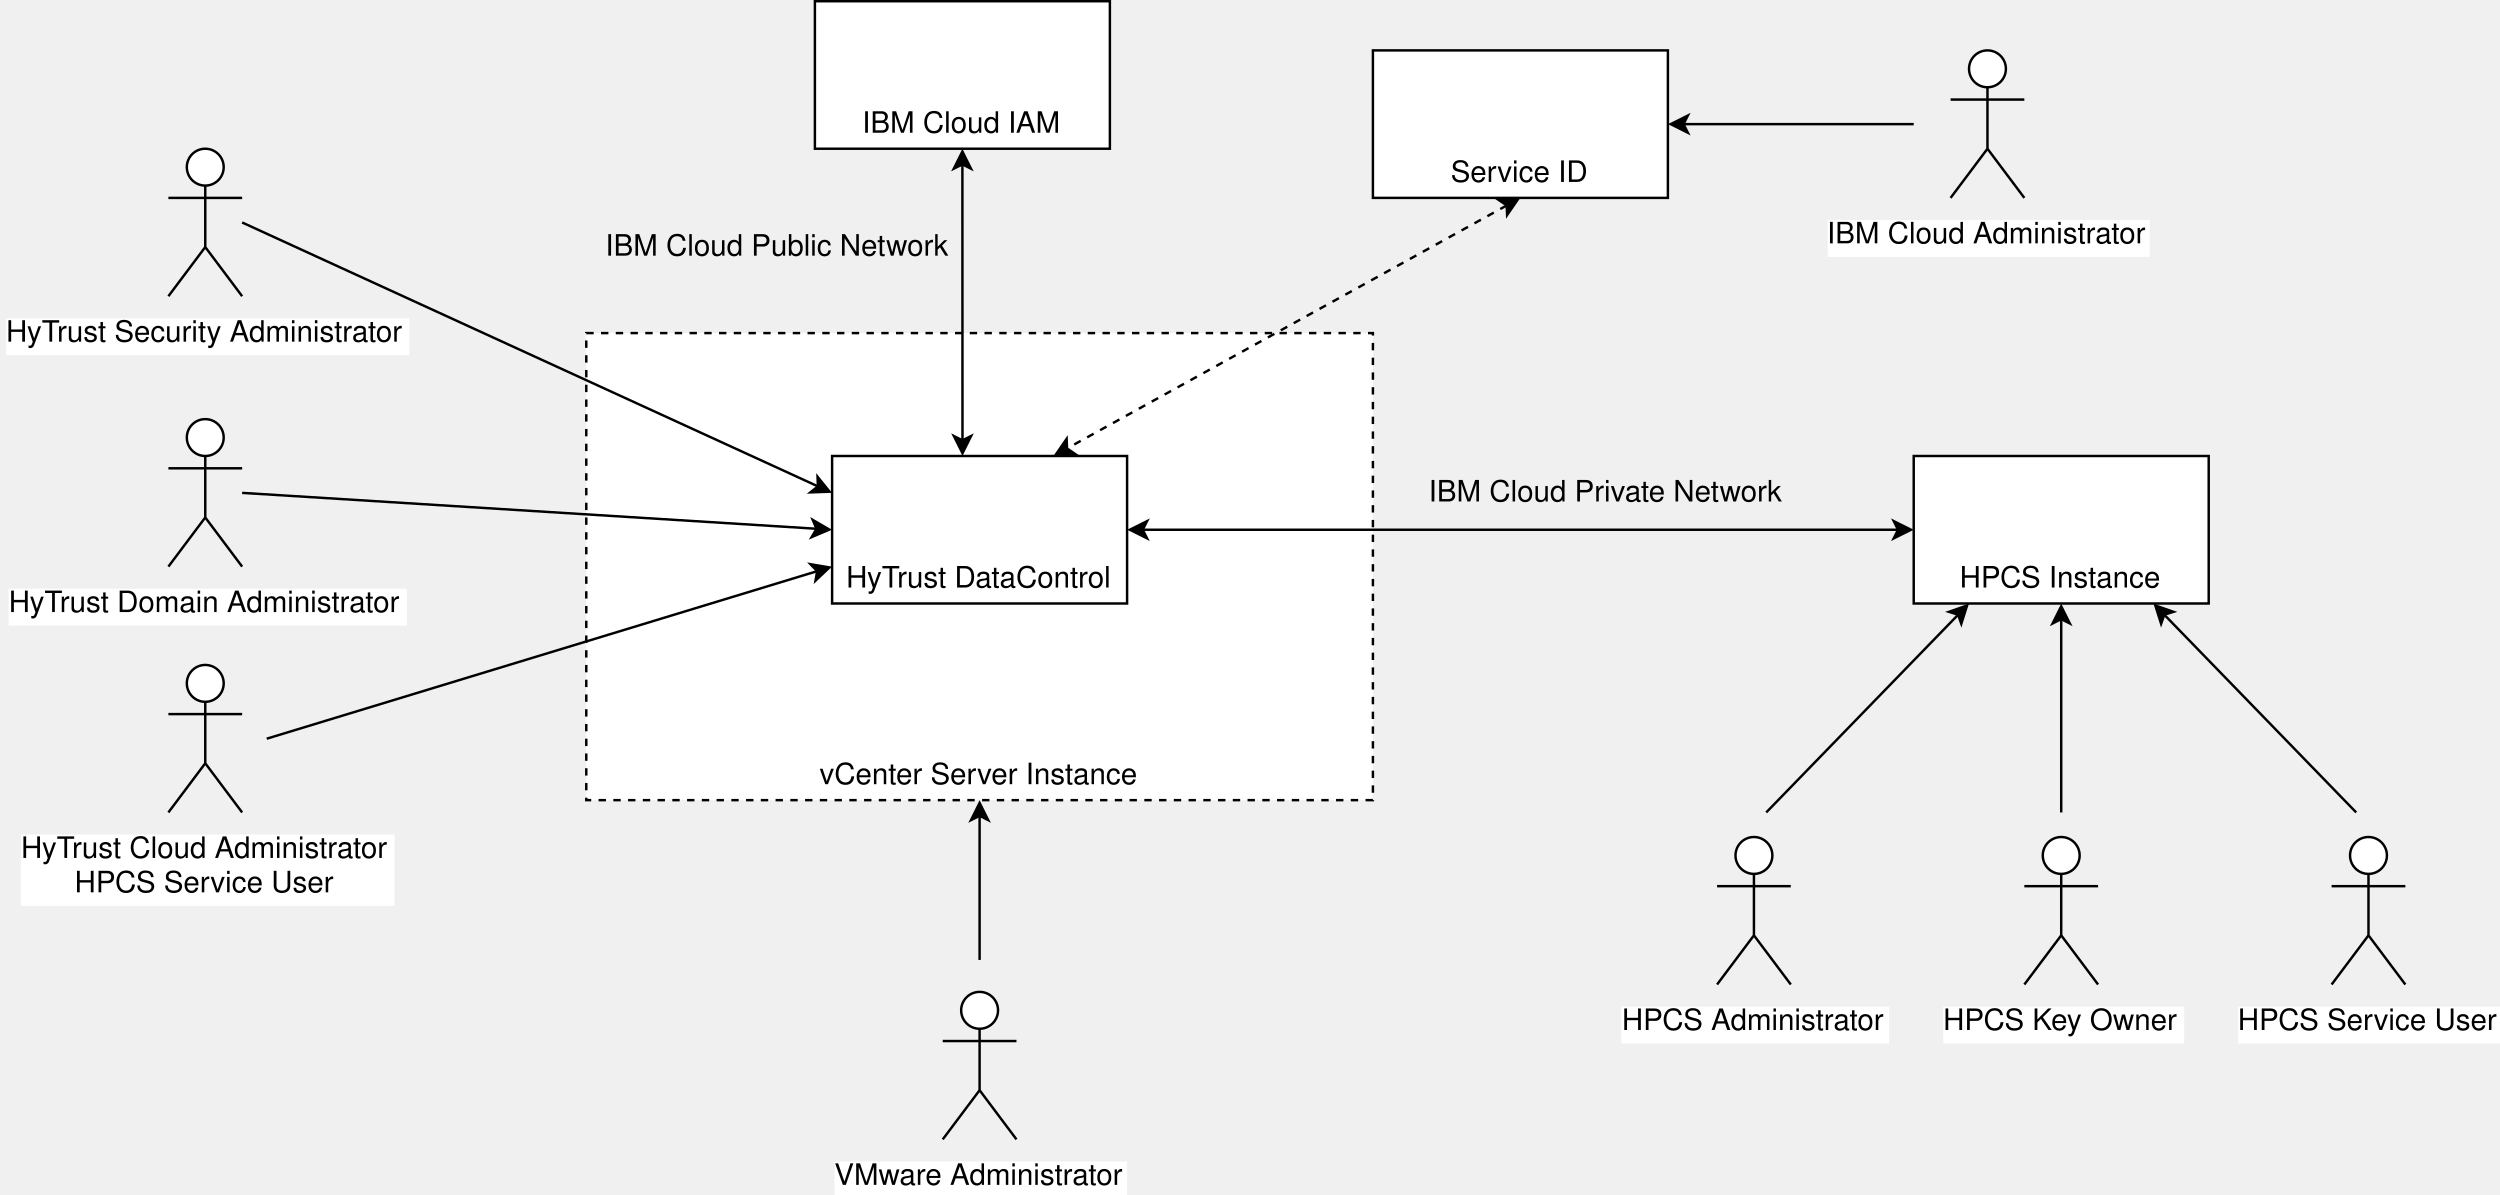
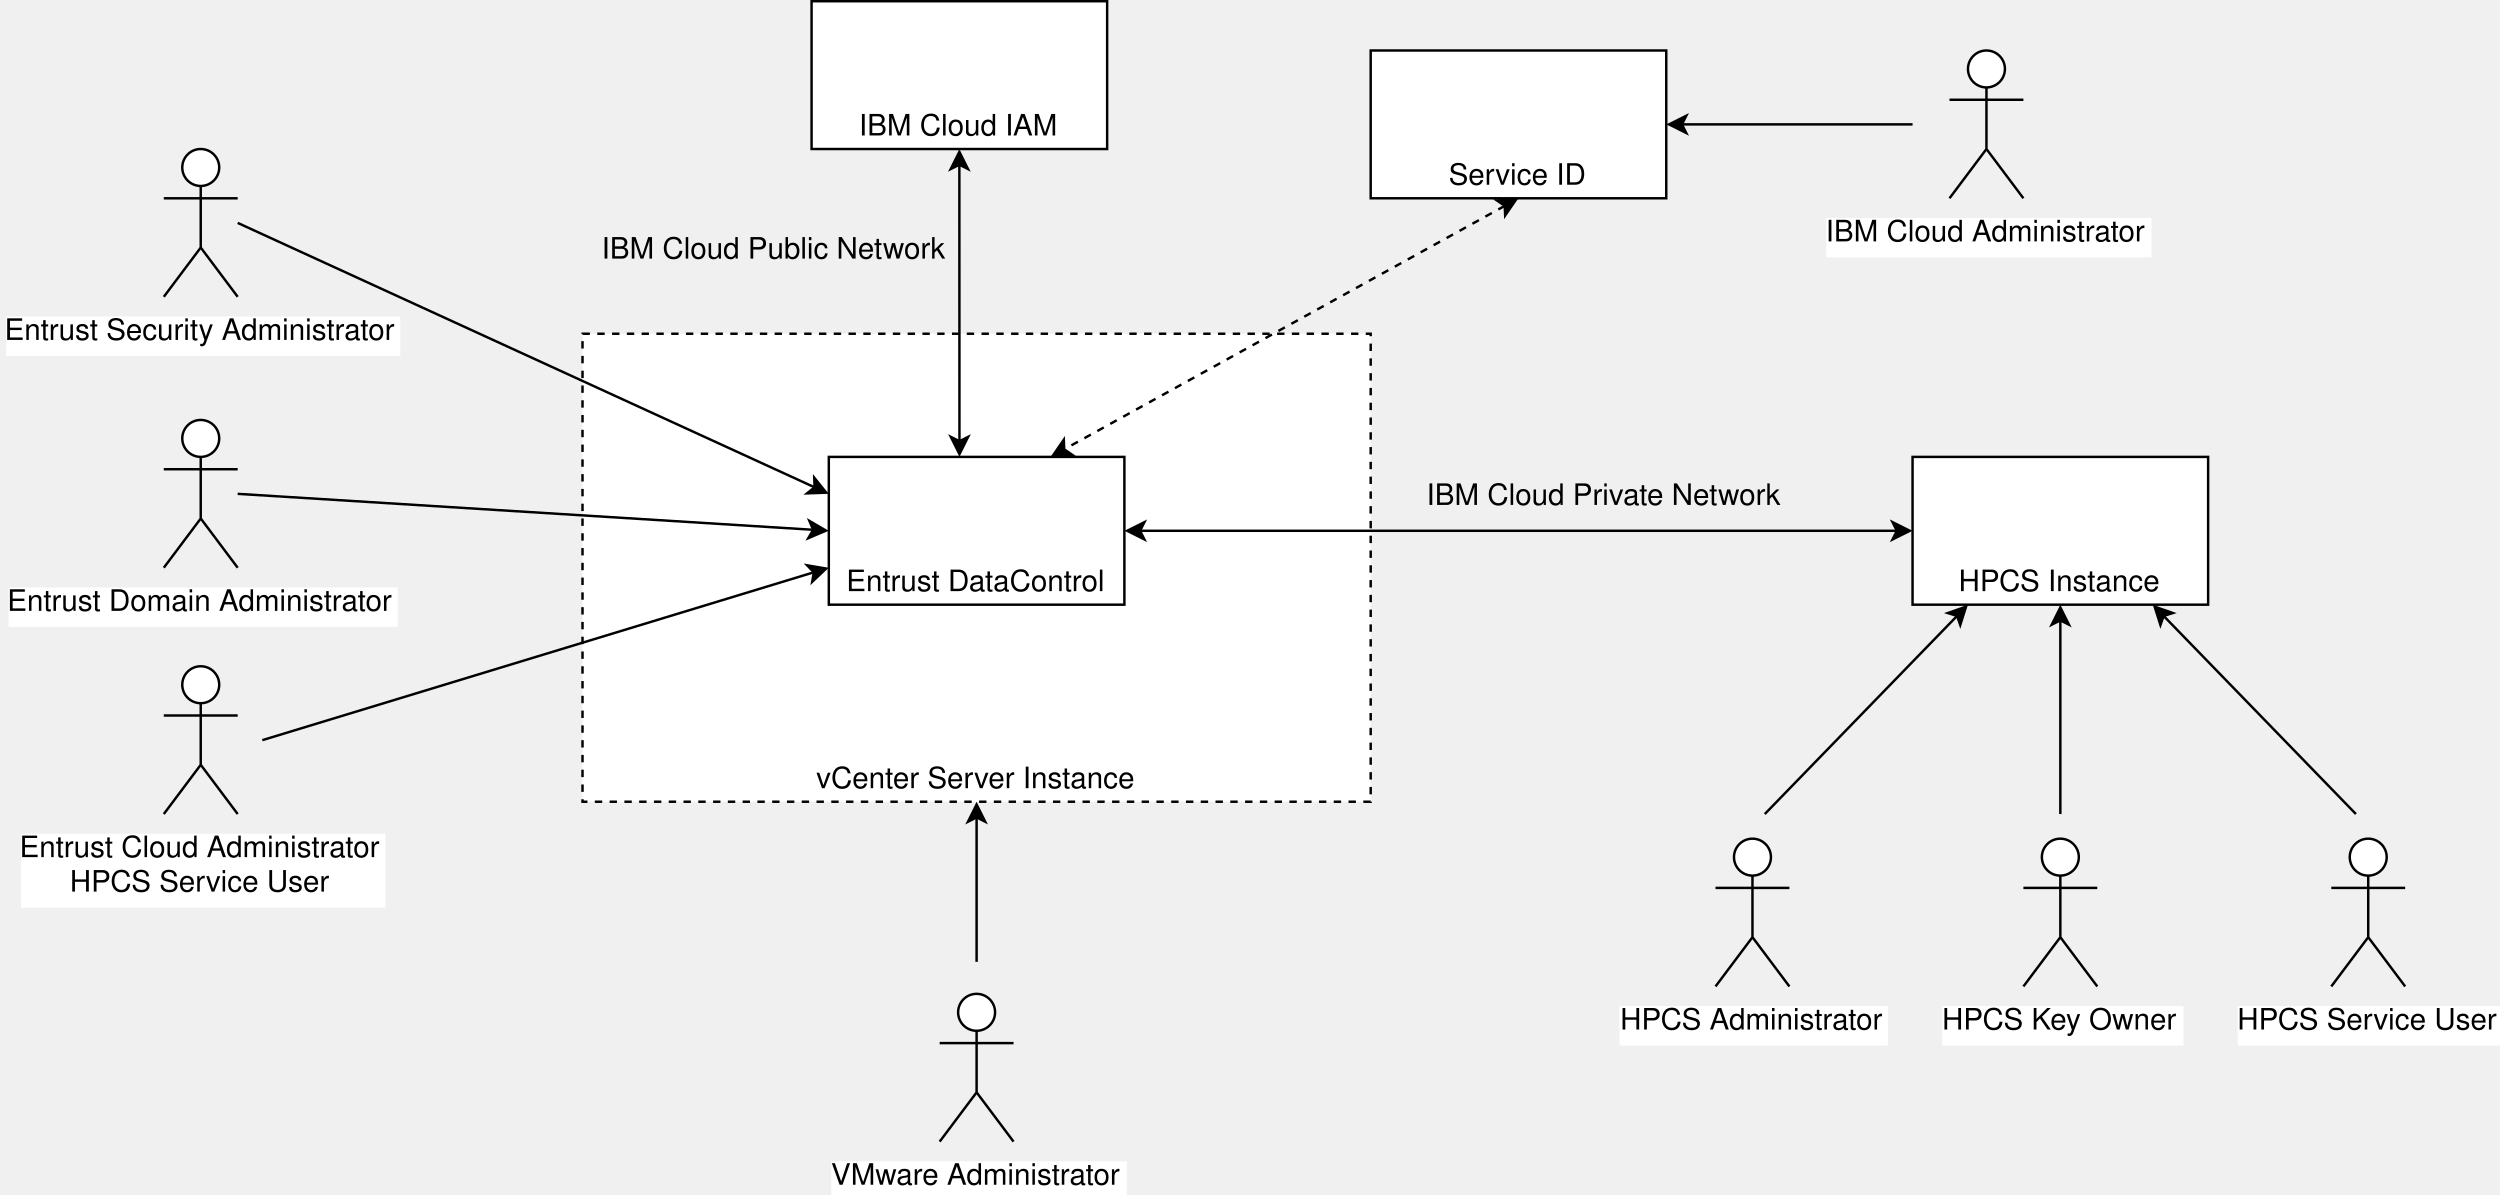
- <svg xmlns="http://www.w3.org/2000/svg" version="1.1" width="1017px" height="486px" viewBox="-0.5 -0.5 1017 486">
+ <svg xmlns="http://www.w3.org/2000/svg" version="1.1" width="1015px" height="485px" viewBox="-0.5 -0.5 1015 485">
  <defs />
  <g>
-     <rect x="238" y="135" width="320" height="190" fill="#ffffff" stroke="#000000" stroke-dasharray="3 3" pointer-events="all" />
-     <rect x="338" y="185" width="120" height="60" fill="#ffffff" stroke="#000000" pointer-events="all" />
-     <ellipse cx="83" cy="67.5" rx="7.5" ry="7.5" fill="#ffffff" stroke="#000000" pointer-events="all" />
-     <path d="M 83 75 L 83 100 M 83 80 L 68 80 M 83 80 L 98 80 M 83 100 L 68 120 M 83 100 L 98 120" fill="none" stroke="#000000" stroke-miterlimit="10" pointer-events="all" />
-     <g fill="#000000" font-family="Helvetica" text-anchor="middle" font-size="12px">
-       <rect fill="#ffffff" stroke="none" x="2" y="129" width="164" height="15" stroke-width="0" />
-       <text x="82.5" y="138.5">HyTrust Security Administrator</text>
+     <rect x="236" y="135" width="320" height="190" fill="rgb(255, 255, 255)" stroke="rgb(0, 0, 0)" stroke-dasharray="3 3" pointer-events="all" />
+     <rect x="336" y="185" width="120" height="60" fill="rgb(255, 255, 255)" stroke="rgb(0, 0, 0)" pointer-events="all" />
+     <ellipse cx="81" cy="67.5" rx="7.5" ry="7.5" fill="rgb(255, 255, 255)" stroke="rgb(0, 0, 0)" pointer-events="all" />
+     <path d="M 81 75 L 81 100 M 81 80 L 66 80 M 81 80 L 96 80 M 81 100 L 66 120 M 81 100 L 96 120" fill="none" stroke="rgb(0, 0, 0)" stroke-miterlimit="10" pointer-events="all" />
+     <g fill="rgb(0, 0, 0)" font-family="Helvetica" text-anchor="middle" font-size="12px">
+       <rect fill="#ffffff" stroke="none" x="2" y="128" width="160" height="16" stroke-width="0" />
+       <text x="80.5" y="137.5">Entrust Security Administrator</text>
    </g>
-     <rect x="778" y="185" width="120" height="60" fill="#ffffff" stroke="#000000" pointer-events="all" />
-     <rect x="323" y="305" width="150" height="20" fill="none" stroke="none" pointer-events="all" />
-     <g fill="#000000" font-family="Helvetica" text-anchor="middle" font-size="12px">
-       <text x="397.5" y="318.5">vCenter Server Instance</text>
+     <rect x="776" y="185" width="120" height="60" fill="rgb(255, 255, 255)" stroke="rgb(0, 0, 0)" pointer-events="all" />
+     <rect x="321" y="305" width="150" height="20" fill="none" stroke="none" pointer-events="all" />
+     <g fill="rgb(0, 0, 0)" font-family="Helvetica" text-anchor="middle" font-size="12px">
+       <text x="395.5" y="319.5">vCenter Server Instance</text>
    </g>
-     <rect x="763" y="225" width="150" height="20" fill="none" stroke="none" pointer-events="all" />
-     <g fill="#000000" font-family="Helvetica" text-anchor="middle" font-size="12px">
-       <text x="837.5" y="238.5">HPCS Instance</text>
+     <rect x="761" y="225" width="150" height="20" fill="none" stroke="none" pointer-events="all" />
+     <g fill="rgb(0, 0, 0)" font-family="Helvetica" text-anchor="middle" font-size="12px">
+       <text x="835.5" y="239.5">HPCS Instance</text>
    </g>
-     <rect x="323" y="225" width="150" height="20" fill="none" stroke="none" pointer-events="all" />
-     <g fill="#000000" font-family="Helvetica" text-anchor="middle" font-size="12px">
-       <text x="397.5" y="238.5">HyTrust DataControl</text>
+     <rect x="321" y="225" width="150" height="20" fill="none" stroke="none" pointer-events="all" />
+     <g fill="rgb(0, 0, 0)" font-family="Helvetica" text-anchor="middle" font-size="12px">
+       <text x="395.5" y="239.5">Entrust DataControl</text>
    </g>
-     <path d="M 771.63 215 L 464.37 215" fill="none" stroke="#000000" stroke-miterlimit="10" pointer-events="stroke" />
-     <path d="M 776.88 215 L 769.88 218.5 L 771.63 215 L 769.88 211.5 Z" fill="#000000" stroke="#000000" stroke-miterlimit="10" pointer-events="all" />
-     <path d="M 459.12 215 L 466.12 211.5 L 464.37 215 L 466.12 218.5 Z" fill="#000000" stroke="#000000" stroke-miterlimit="10" pointer-events="all" />
-     <rect x="578" y="190" width="150" height="20" fill="none" stroke="none" pointer-events="all" />
-     <g fill="#000000" font-family="Helvetica" text-anchor="middle" font-size="12px">
-       <text x="652.5" y="203.5">IBM Cloud Private Network</text>
+     <path d="M 769.63 215 L 462.37 215" fill="none" stroke="rgb(0, 0, 0)" stroke-miterlimit="10" pointer-events="stroke" />
+     <path d="M 774.88 215 L 767.88 218.5 L 769.63 215 L 767.88 211.5 Z" fill="rgb(0, 0, 0)" stroke="rgb(0, 0, 0)" stroke-miterlimit="10" pointer-events="all" />
+     <path d="M 457.12 215 L 464.12 211.5 L 462.37 215 L 464.12 218.5 Z" fill="rgb(0, 0, 0)" stroke="rgb(0, 0, 0)" stroke-miterlimit="10" pointer-events="all" />
+     <rect x="576" y="190" width="150" height="20" fill="none" stroke="none" pointer-events="all" />
+     <g fill="rgb(0, 0, 0)" font-family="Helvetica" text-anchor="middle" font-size="12px">
+       <text x="650.5" y="204.5">IBM Cloud Private Network</text>
    </g>
-     <path d="M 98 90 L 332.21 197.35" fill="none" stroke="#000000" stroke-miterlimit="10" pointer-events="stroke" />
-     <path d="M 336.98 199.53 L 329.16 199.8 L 332.21 197.35 L 332.08 193.44 Z" fill="#000000" stroke="#000000" stroke-miterlimit="10" pointer-events="all" />
-     <ellipse cx="83" cy="177.5" rx="7.5" ry="7.5" fill="#ffffff" stroke="#000000" pointer-events="all" />
-     <path d="M 83 185 L 83 210 M 83 190 L 68 190 M 83 190 L 98 190 M 83 210 L 68 230 M 83 210 L 98 230" fill="none" stroke="#000000" stroke-miterlimit="10" pointer-events="all" />
-     <g fill="#000000" font-family="Helvetica" text-anchor="middle" font-size="12px">
-       <rect fill="#ffffff" stroke="none" x="3" y="239" width="162" height="15" stroke-width="0" />
-       <text x="82.5" y="248.5">HyTrust Domain Administrator</text>
+     <path d="M 96 90 L 330.21 197.35" fill="none" stroke="rgb(0, 0, 0)" stroke-miterlimit="10" pointer-events="stroke" />
+     <path d="M 334.98 199.53 L 327.16 199.8 L 330.21 197.35 L 330.08 193.44 Z" fill="rgb(0, 0, 0)" stroke="rgb(0, 0, 0)" stroke-miterlimit="10" pointer-events="all" />
+     <ellipse cx="81" cy="177.5" rx="7.5" ry="7.5" fill="rgb(255, 255, 255)" stroke="rgb(0, 0, 0)" pointer-events="all" />
+     <path d="M 81 185 L 81 210 M 81 190 L 66 190 M 81 190 L 96 190 M 81 210 L 66 230 M 81 210 L 96 230" fill="none" stroke="rgb(0, 0, 0)" stroke-miterlimit="10" pointer-events="all" />
+     <g fill="rgb(0, 0, 0)" font-family="Helvetica" text-anchor="middle" font-size="12px">
+       <rect fill="#ffffff" stroke="none" x="3" y="238" width="158" height="16" stroke-width="0" />
+       <text x="80.5" y="247.5">Entrust Domain Administrator</text>
    </g>
-     <ellipse cx="83" cy="277.5" rx="7.5" ry="7.5" fill="#ffffff" stroke="#000000" pointer-events="all" />
-     <path d="M 83 285 L 83 310 M 83 290 L 68 290 M 83 290 L 98 290 M 83 310 L 68 330 M 83 310 L 98 330" fill="none" stroke="#000000" stroke-miterlimit="10" pointer-events="all" />
-     <g fill="#000000" font-family="Helvetica" text-anchor="middle" font-size="12px">
-       <rect fill="#ffffff" stroke="none" x="8" y="339" width="152" height="29" stroke-width="0" />
-       <text x="82.5" y="348.5">HyTrust Cloud Administrator</text>
-       <text x="82.5" y="362.5">HPCS Service User</text>
+     <ellipse cx="81" cy="277.5" rx="7.5" ry="7.5" fill="rgb(255, 255, 255)" stroke="rgb(0, 0, 0)" pointer-events="all" />
+     <path d="M 81 285 L 81 310 M 81 290 L 66 290 M 81 290 L 96 290 M 81 310 L 66 330 M 81 310 L 96 330" fill="none" stroke="rgb(0, 0, 0)" stroke-miterlimit="10" pointer-events="all" />
+     <g fill="rgb(0, 0, 0)" font-family="Helvetica" text-anchor="middle" font-size="12px">
+       <rect fill="#ffffff" stroke="none" x="8" y="338" width="148" height="30" stroke-width="0" />
+       <text x="80.5" y="347.5">Entrust Cloud Administrator</text>
+       <text x="80.5" y="361.5">HPCS Service User</text>
    </g>
-     <path d="M 98 200 L 331.64 214.6" fill="none" stroke="#000000" stroke-miterlimit="10" pointer-events="stroke" />
-     <path d="M 336.88 214.93 L 329.68 217.99 L 331.64 214.6 L 330.12 211 Z" fill="#000000" stroke="#000000" stroke-miterlimit="10" pointer-events="all" />
-     <path d="M 108 300 L 331.91 231.85" fill="none" stroke="#000000" stroke-miterlimit="10" pointer-events="stroke" />
-     <path d="M 336.93 230.33 L 331.25 235.71 L 331.91 231.85 L 329.21 229.02 Z" fill="#000000" stroke="#000000" stroke-miterlimit="10" pointer-events="all" />
-     <ellipse cx="713" cy="347.5" rx="7.5" ry="7.5" fill="#ffffff" stroke="#000000" pointer-events="all" />
-     <path d="M 713 355 L 713 380 M 713 360 L 698 360 M 713 360 L 728 360 M 713 380 L 698 400 M 713 380 L 728 400" fill="none" stroke="#000000" stroke-miterlimit="10" pointer-events="all" />
-     <g fill="#000000" font-family="Helvetica" text-anchor="middle" font-size="12px">
-       <rect fill="#ffffff" stroke="none" x="659" y="409" width="109" height="15" stroke-width="0" />
-       <text x="712.5" y="418.5">HPCS Administrator</text>
+     <path d="M 96 200 L 329.64 214.6" fill="none" stroke="rgb(0, 0, 0)" stroke-miterlimit="10" pointer-events="stroke" />
+     <path d="M 334.88 214.93 L 327.68 217.99 L 329.64 214.6 L 328.12 211 Z" fill="rgb(0, 0, 0)" stroke="rgb(0, 0, 0)" stroke-miterlimit="10" pointer-events="all" />
+     <path d="M 106 300 L 329.91 231.85" fill="none" stroke="rgb(0, 0, 0)" stroke-miterlimit="10" pointer-events="stroke" />
+     <path d="M 334.93 230.33 L 329.25 235.71 L 329.91 231.85 L 327.21 229.02 Z" fill="rgb(0, 0, 0)" stroke="rgb(0, 0, 0)" stroke-miterlimit="10" pointer-events="all" />
+     <ellipse cx="711" cy="347.5" rx="7.5" ry="7.5" fill="rgb(255, 255, 255)" stroke="rgb(0, 0, 0)" pointer-events="all" />
+     <path d="M 711 355 L 711 380 M 711 360 L 696 360 M 711 360 L 726 360 M 711 380 L 696 400 M 711 380 L 726 400" fill="none" stroke="rgb(0, 0, 0)" stroke-miterlimit="10" pointer-events="all" />
+     <g fill="rgb(0, 0, 0)" font-family="Helvetica" text-anchor="middle" font-size="12px">
+       <rect fill="#ffffff" stroke="none" x="657" y="408" width="109" height="16" stroke-width="0" />
+       <text x="710.5" y="417.5">HPCS Administrator</text>
    </g>
-     <path d="M 838 330 L 838 251.37" fill="none" stroke="#000000" stroke-miterlimit="10" pointer-events="stroke" />
-     <path d="M 838 246.12 L 841.5 253.12 L 838 251.37 L 834.5 253.12 Z" fill="#000000" stroke="#000000" stroke-miterlimit="10" pointer-events="all" />
-     <ellipse cx="398" cy="410.5" rx="7.5" ry="7.5" fill="#ffffff" stroke="#000000" pointer-events="all" />
-     <path d="M 398 418 L 398 443 M 398 423 L 383 423 M 398 423 L 413 423 M 398 443 L 383 463 M 398 443 L 413 463" fill="none" stroke="#000000" stroke-miterlimit="10" pointer-events="all" />
-     <g fill="#000000" font-family="Helvetica" text-anchor="middle" font-size="12px">
-       <rect fill="#ffffff" stroke="none" x="339" y="472" width="119" height="15" stroke-width="0" />
-       <text x="397.5" y="481.5">VMware Administrator</text>
+     <path d="M 836 330 L 836 251.37" fill="none" stroke="rgb(0, 0, 0)" stroke-miterlimit="10" pointer-events="stroke" />
+     <path d="M 836 246.12 L 839.5 253.12 L 836 251.37 L 832.5 253.12 Z" fill="rgb(0, 0, 0)" stroke="rgb(0, 0, 0)" stroke-miterlimit="10" pointer-events="all" />
+     <ellipse cx="396" cy="410.5" rx="7.5" ry="7.5" fill="rgb(255, 255, 255)" stroke="rgb(0, 0, 0)" pointer-events="all" />
+     <path d="M 396 418 L 396 443 M 396 423 L 381 423 M 396 423 L 411 423 M 396 443 L 381 463 M 396 443 L 411 463" fill="none" stroke="rgb(0, 0, 0)" stroke-miterlimit="10" pointer-events="all" />
+     <g fill="rgb(0, 0, 0)" font-family="Helvetica" text-anchor="middle" font-size="12px">
+       <rect fill="#ffffff" stroke="none" x="337" y="471" width="120" height="16" stroke-width="0" />
+       <text x="395.5" y="480.5">VMware Administrator</text>
    </g>
-     <path d="M 398 390 L 398 331.37" fill="none" stroke="#000000" stroke-miterlimit="10" pointer-events="stroke" />
-     <path d="M 398 326.12 L 401.5 333.12 L 398 331.37 L 394.5 333.12 Z" fill="#000000" stroke="#000000" stroke-miterlimit="10" pointer-events="all" />
-     <ellipse cx="838" cy="347.5" rx="7.5" ry="7.5" fill="#ffffff" stroke="#000000" pointer-events="all" />
-     <path d="M 838 355 L 838 380 M 838 360 L 823 360 M 838 360 L 853 360 M 838 380 L 823 400 M 838 380 L 853 400" fill="none" stroke="#000000" stroke-miterlimit="10" pointer-events="all" />
-     <g fill="#000000" font-family="Helvetica" text-anchor="middle" font-size="12px">
-       <rect fill="#ffffff" stroke="none" x="790" y="409" width="98" height="15" stroke-width="0" />
-       <text x="837.5" y="418.5">HPCS Key Owner</text>
+     <path d="M 396 390 L 396 331.37" fill="none" stroke="rgb(0, 0, 0)" stroke-miterlimit="10" pointer-events="stroke" />
+     <path d="M 396 326.12 L 399.5 333.12 L 396 331.37 L 392.5 333.12 Z" fill="rgb(0, 0, 0)" stroke="rgb(0, 0, 0)" stroke-miterlimit="10" pointer-events="all" />
+     <ellipse cx="836" cy="347.5" rx="7.5" ry="7.5" fill="rgb(255, 255, 255)" stroke="rgb(0, 0, 0)" pointer-events="all" />
+     <path d="M 836 355 L 836 380 M 836 360 L 821 360 M 836 360 L 851 360 M 836 380 L 821 400 M 836 380 L 851 400" fill="none" stroke="rgb(0, 0, 0)" stroke-miterlimit="10" pointer-events="all" />
+     <g fill="rgb(0, 0, 0)" font-family="Helvetica" text-anchor="middle" font-size="12px">
+       <rect fill="#ffffff" stroke="none" x="788" y="408" width="98" height="16" stroke-width="0" />
+       <text x="835.5" y="417.5">HPCS Key Owner</text>
    </g>
-     <ellipse cx="963" cy="347.5" rx="7.5" ry="7.5" fill="#ffffff" stroke="#000000" pointer-events="all" />
-     <path d="M 963 355 L 963 380 M 963 360 L 948 360 M 963 360 L 978 360 M 963 380 L 948 400 M 963 380 L 978 400" fill="none" stroke="#000000" stroke-miterlimit="10" pointer-events="all" />
-     <g fill="#000000" font-family="Helvetica" text-anchor="middle" font-size="12px">
-       <rect fill="#ffffff" stroke="none" x="910" y="409" width="107" height="15" stroke-width="0" />
-       <text x="962.5" y="418.5">HPCS Service User</text>
+     <ellipse cx="961" cy="347.5" rx="7.5" ry="7.5" fill="rgb(255, 255, 255)" stroke="rgb(0, 0, 0)" pointer-events="all" />
+     <path d="M 961 355 L 961 380 M 961 360 L 946 360 M 961 360 L 976 360 M 961 380 L 946 400 M 961 380 L 976 400" fill="none" stroke="rgb(0, 0, 0)" stroke-miterlimit="10" pointer-events="all" />
+     <g fill="rgb(0, 0, 0)" font-family="Helvetica" text-anchor="middle" font-size="12px">
+       <rect fill="#ffffff" stroke="none" x="908" y="408" width="108" height="16" stroke-width="0" />
+       <text x="960.5" y="417.5">HPCS Service User</text>
    </g>
-     <path d="M 718 330 L 796.06 249.57" fill="none" stroke="#000000" stroke-miterlimit="10" pointer-events="stroke" />
-     <path d="M 799.72 245.8 L 797.36 253.26 L 796.06 249.57 L 792.33 248.39 Z" fill="#000000" stroke="#000000" stroke-miterlimit="10" pointer-events="all" />
-     <path d="M 958 330 L 879.94 249.57" fill="none" stroke="#000000" stroke-miterlimit="10" pointer-events="stroke" />
-     <path d="M 876.28 245.8 L 883.67 248.39 L 879.94 249.57 L 878.64 253.26 Z" fill="#000000" stroke="#000000" stroke-miterlimit="10" pointer-events="all" />
-     <rect x="558" y="20" width="120" height="60" fill="#ffffff" stroke="#000000" pointer-events="all" />
-     <rect x="543" y="60" width="150" height="20" fill="none" stroke="none" pointer-events="all" />
-     <g fill="#000000" font-family="Helvetica" text-anchor="middle" font-size="12px">
-       <text x="617.5" y="73.5">Service ID</text>
+     <path d="M 716 330 L 794.06 249.57" fill="none" stroke="rgb(0, 0, 0)" stroke-miterlimit="10" pointer-events="stroke" />
+     <path d="M 797.72 245.8 L 795.36 253.26 L 794.06 249.57 L 790.33 248.39 Z" fill="rgb(0, 0, 0)" stroke="rgb(0, 0, 0)" stroke-miterlimit="10" pointer-events="all" />
+     <path d="M 956 330 L 877.94 249.57" fill="none" stroke="rgb(0, 0, 0)" stroke-miterlimit="10" pointer-events="stroke" />
+     <path d="M 874.28 245.8 L 881.67 248.39 L 877.94 249.57 L 876.64 253.26 Z" fill="rgb(0, 0, 0)" stroke="rgb(0, 0, 0)" stroke-miterlimit="10" pointer-events="all" />
+     <rect x="556" y="20" width="120" height="60" fill="rgb(255, 255, 255)" stroke="rgb(0, 0, 0)" pointer-events="all" />
+     <rect x="541" y="60" width="150" height="20" fill="none" stroke="none" pointer-events="all" />
+     <g fill="rgb(0, 0, 0)" font-family="Helvetica" text-anchor="middle" font-size="12px">
+       <text x="615.5" y="74.5">Service ID</text>
    </g>
-     <ellipse cx="808" cy="27.5" rx="7.5" ry="7.5" fill="#ffffff" stroke="#000000" pointer-events="all" />
-     <path d="M 808 35 L 808 60 M 808 40 L 793 40 M 808 40 L 823 40 M 808 60 L 793 80 M 808 60 L 823 80" fill="none" stroke="#000000" stroke-miterlimit="10" pointer-events="all" />
-     <g fill="#000000" font-family="Helvetica" text-anchor="middle" font-size="12px">
-       <rect fill="#ffffff" stroke="none" x="743" y="89" width="131" height="15" stroke-width="0" />
-       <text x="807.5" y="98.5">IBM Cloud Administrator</text>
+     <ellipse cx="806" cy="27.5" rx="7.5" ry="7.5" fill="rgb(255, 255, 255)" stroke="rgb(0, 0, 0)" pointer-events="all" />
+     <path d="M 806 35 L 806 60 M 806 40 L 791 40 M 806 40 L 821 40 M 806 60 L 791 80 M 806 60 L 821 80" fill="none" stroke="rgb(0, 0, 0)" stroke-miterlimit="10" pointer-events="all" />
+     <g fill="rgb(0, 0, 0)" font-family="Helvetica" text-anchor="middle" font-size="12px">
+       <rect fill="#ffffff" stroke="none" x="741" y="88" width="132" height="16" stroke-width="0" />
+       <text x="805.5" y="97.5">IBM Cloud Administrator</text>
    </g>
-     <path d="M 778 50 L 684.37 50" fill="none" stroke="#000000" stroke-miterlimit="10" pointer-events="stroke" />
-     <path d="M 679.12 50 L 686.12 46.5 L 684.37 50 L 686.12 53.5 Z" fill="#000000" stroke="#000000" stroke-miterlimit="10" pointer-events="all" />
-     <path d="M 612.43 83.08 L 433.57 181.92" fill="none" stroke="#000000" stroke-miterlimit="10" stroke-dasharray="3 3" pointer-events="stroke" />
-     <path d="M 617.02 80.54 L 612.59 86.99 L 612.43 83.08 L 609.2 80.86 Z" fill="#000000" stroke="#000000" stroke-miterlimit="10" pointer-events="all" />
-     <path d="M 428.98 184.46 L 433.41 178.01 L 433.57 181.92 L 436.8 184.14 Z" fill="#000000" stroke="#000000" stroke-miterlimit="10" pointer-events="all" />
-     <rect x="331" y="0" width="120" height="60" fill="#ffffff" stroke="#000000" pointer-events="all" />
-     <rect x="316" y="40" width="150" height="20" fill="none" stroke="none" pointer-events="all" />
-     <g fill="#000000" font-family="Helvetica" text-anchor="middle" font-size="12px">
-       <text x="390.5" y="53.5">IBM Cloud IAM</text>
+     <path d="M 776 50 L 682.37 50" fill="none" stroke="rgb(0, 0, 0)" stroke-miterlimit="10" pointer-events="stroke" />
+     <path d="M 677.12 50 L 684.12 46.5 L 682.37 50 L 684.12 53.5 Z" fill="rgb(0, 0, 0)" stroke="rgb(0, 0, 0)" stroke-miterlimit="10" pointer-events="all" />
+     <path d="M 610.43 83.08 L 431.57 181.92" fill="none" stroke="rgb(0, 0, 0)" stroke-miterlimit="10" stroke-dasharray="3 3" pointer-events="stroke" />
+     <path d="M 615.02 80.54 L 610.59 86.99 L 610.43 83.08 L 607.2 80.86 Z" fill="rgb(0, 0, 0)" stroke="rgb(0, 0, 0)" stroke-miterlimit="10" pointer-events="all" />
+     <path d="M 426.98 184.46 L 431.41 178.01 L 431.57 181.92 L 434.8 184.14 Z" fill="rgb(0, 0, 0)" stroke="rgb(0, 0, 0)" stroke-miterlimit="10" pointer-events="all" />
+     <rect x="329" y="0" width="120" height="60" fill="rgb(255, 255, 255)" stroke="rgb(0, 0, 0)" pointer-events="all" />
+     <rect x="314" y="40" width="150" height="20" fill="none" stroke="none" pointer-events="all" />
+     <g fill="rgb(0, 0, 0)" font-family="Helvetica" text-anchor="middle" font-size="12px">
+       <text x="388.5" y="54.5">IBM Cloud IAM</text>
    </g>
-     <path d="M 391 66.37 L 391.04 178.63" fill="none" stroke="#000000" stroke-miterlimit="10" pointer-events="stroke" />
-     <path d="M 391 61.12 L 394.5 68.12 L 391 66.37 L 387.5 68.12 Z" fill="#000000" stroke="#000000" stroke-miterlimit="10" pointer-events="all" />
-     <path d="M 391.04 183.88 L 387.54 176.88 L 391.04 178.63 L 394.54 176.88 Z" fill="#000000" stroke="#000000" stroke-miterlimit="10" pointer-events="all" />
-     <rect x="241" y="90" width="150" height="20" fill="none" stroke="none" pointer-events="all" />
-     <g fill="#000000" font-family="Helvetica" text-anchor="middle" font-size="12px">
-       <text x="315.5" y="103.5">IBM Cloud Public Network</text>
+     <path d="M 389 66.37 L 389.04 178.63" fill="none" stroke="rgb(0, 0, 0)" stroke-miterlimit="10" pointer-events="stroke" />
+     <path d="M 389 61.12 L 392.5 68.12 L 389 66.37 L 385.5 68.12 Z" fill="rgb(0, 0, 0)" stroke="rgb(0, 0, 0)" stroke-miterlimit="10" pointer-events="all" />
+     <path d="M 389.04 183.88 L 385.54 176.88 L 389.04 178.63 L 392.54 176.88 Z" fill="rgb(0, 0, 0)" stroke="rgb(0, 0, 0)" stroke-miterlimit="10" pointer-events="all" />
+     <rect x="239" y="90" width="150" height="20" fill="none" stroke="none" pointer-events="all" />
+     <g fill="rgb(0, 0, 0)" font-family="Helvetica" text-anchor="middle" font-size="12px">
+       <text x="313.5" y="104.5">IBM Cloud Public Network</text>
    </g>
  </g>
</svg>
